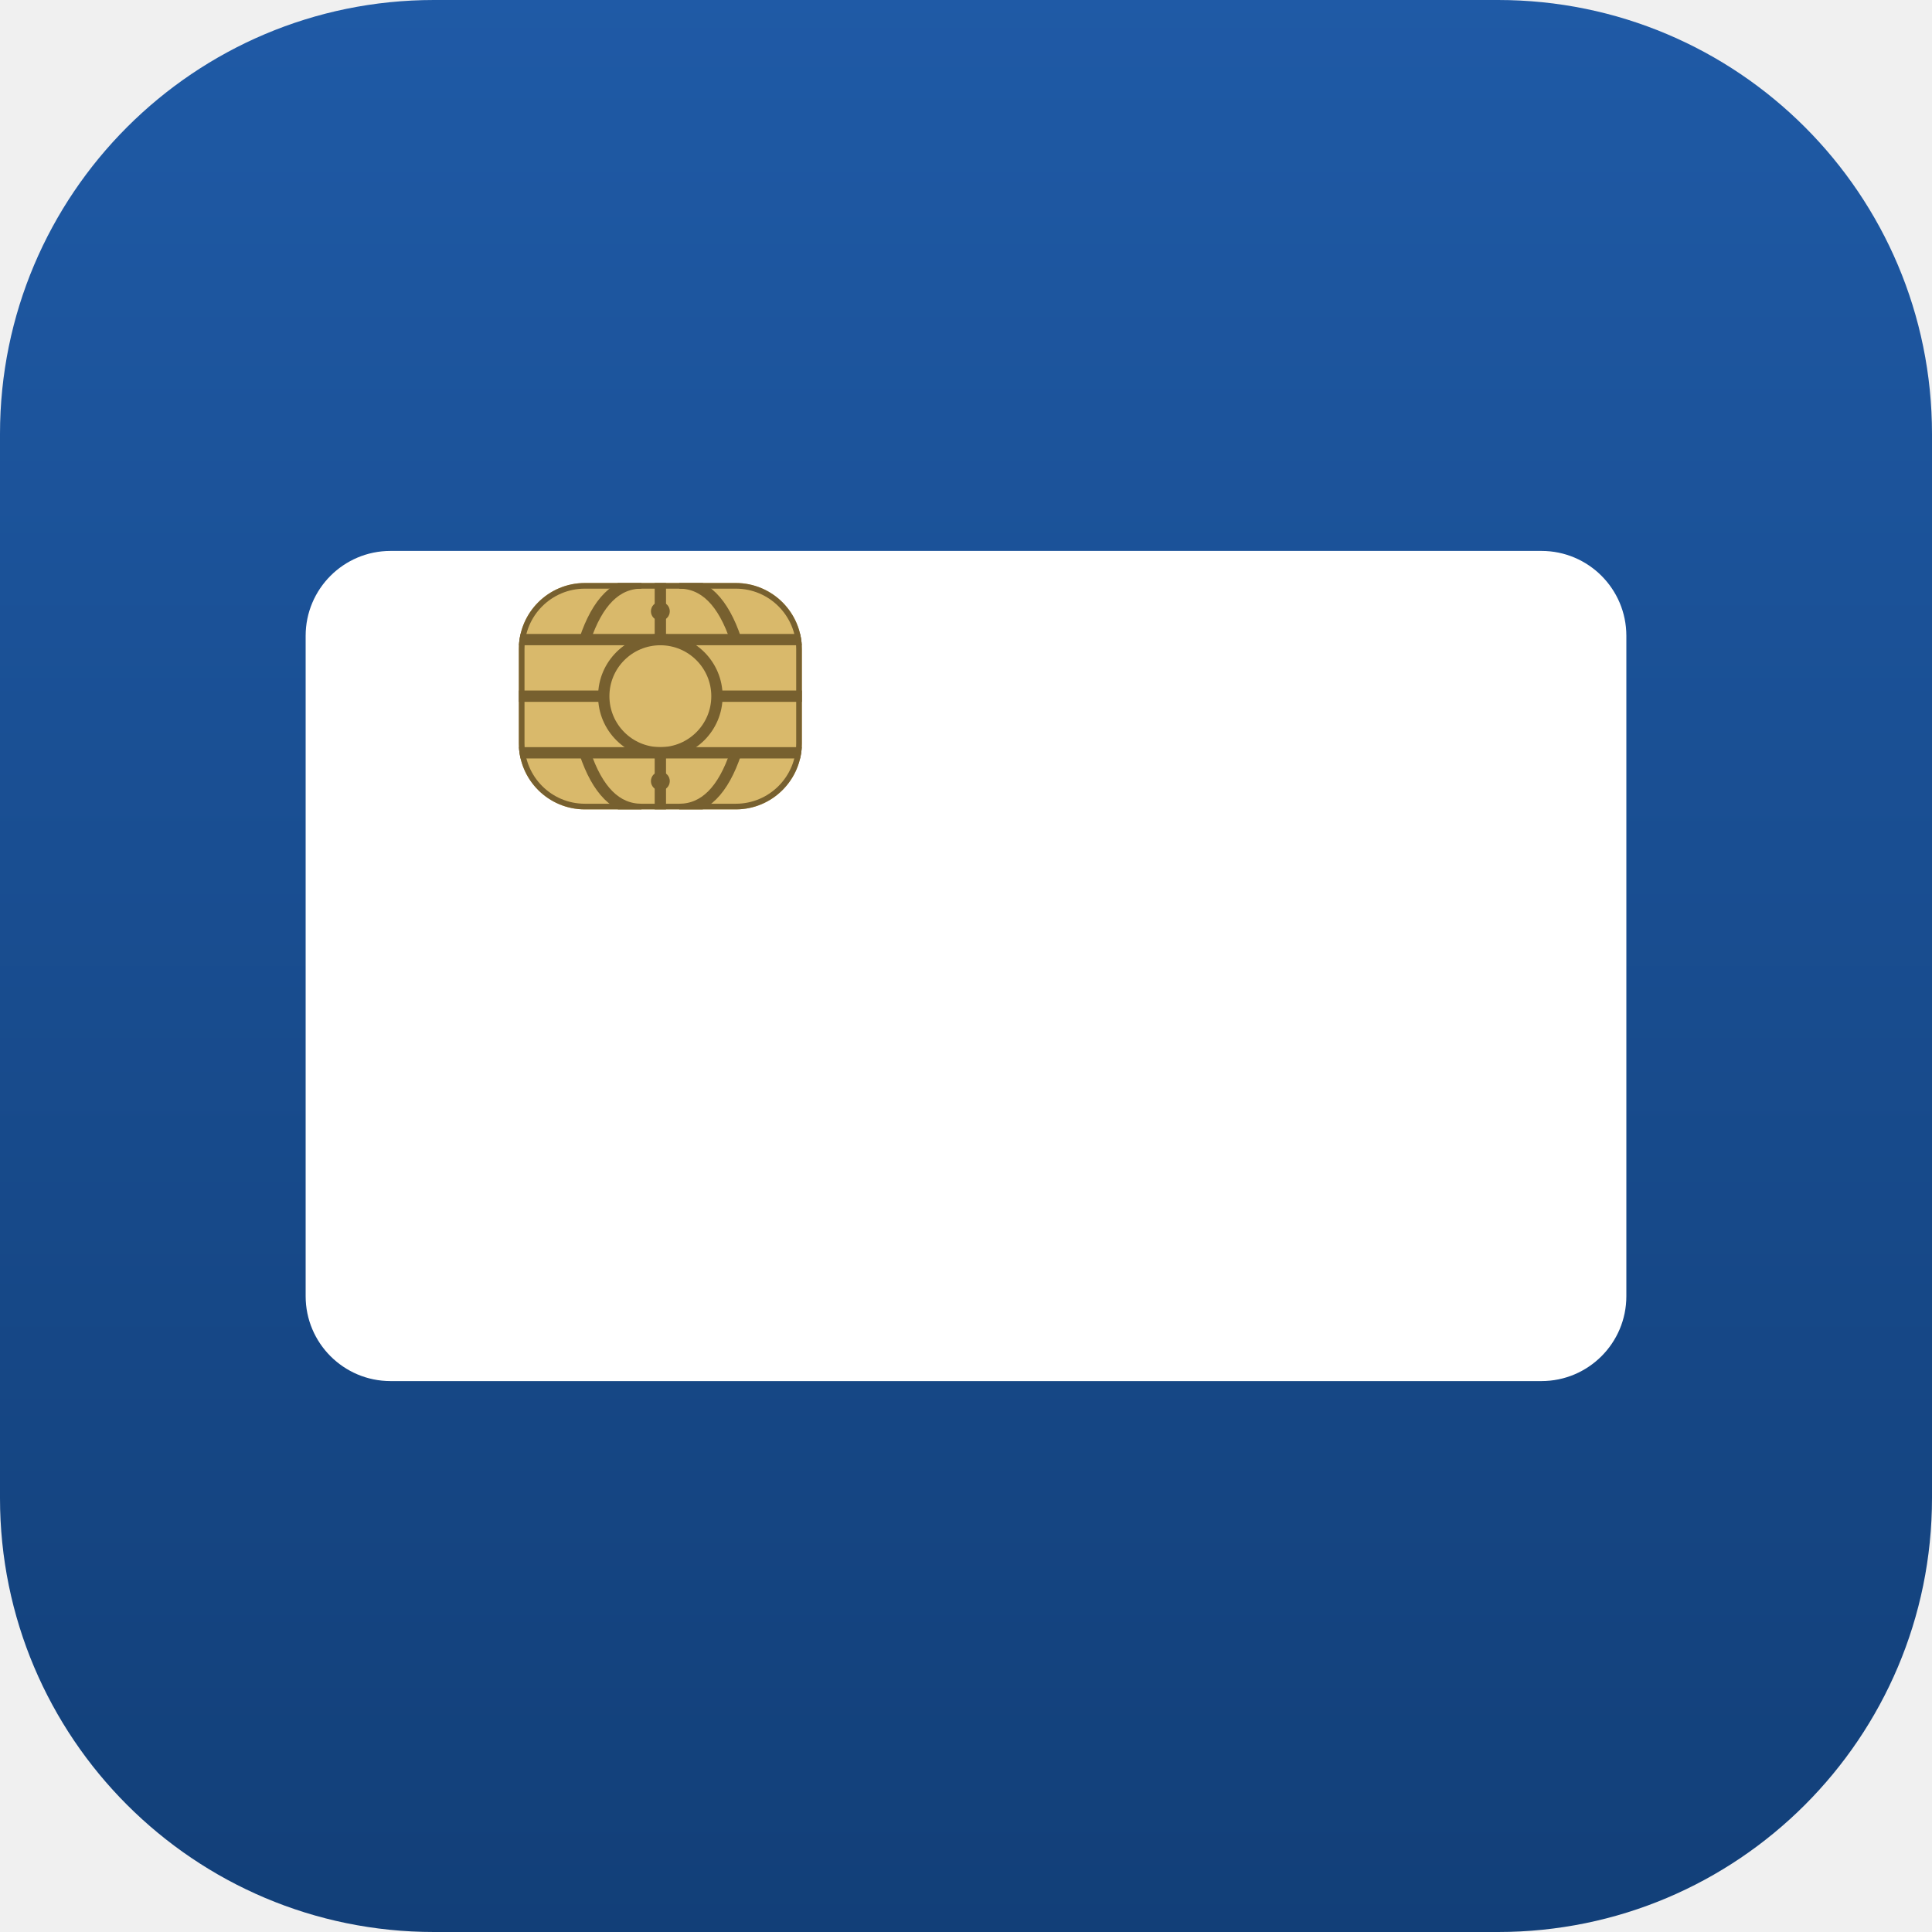
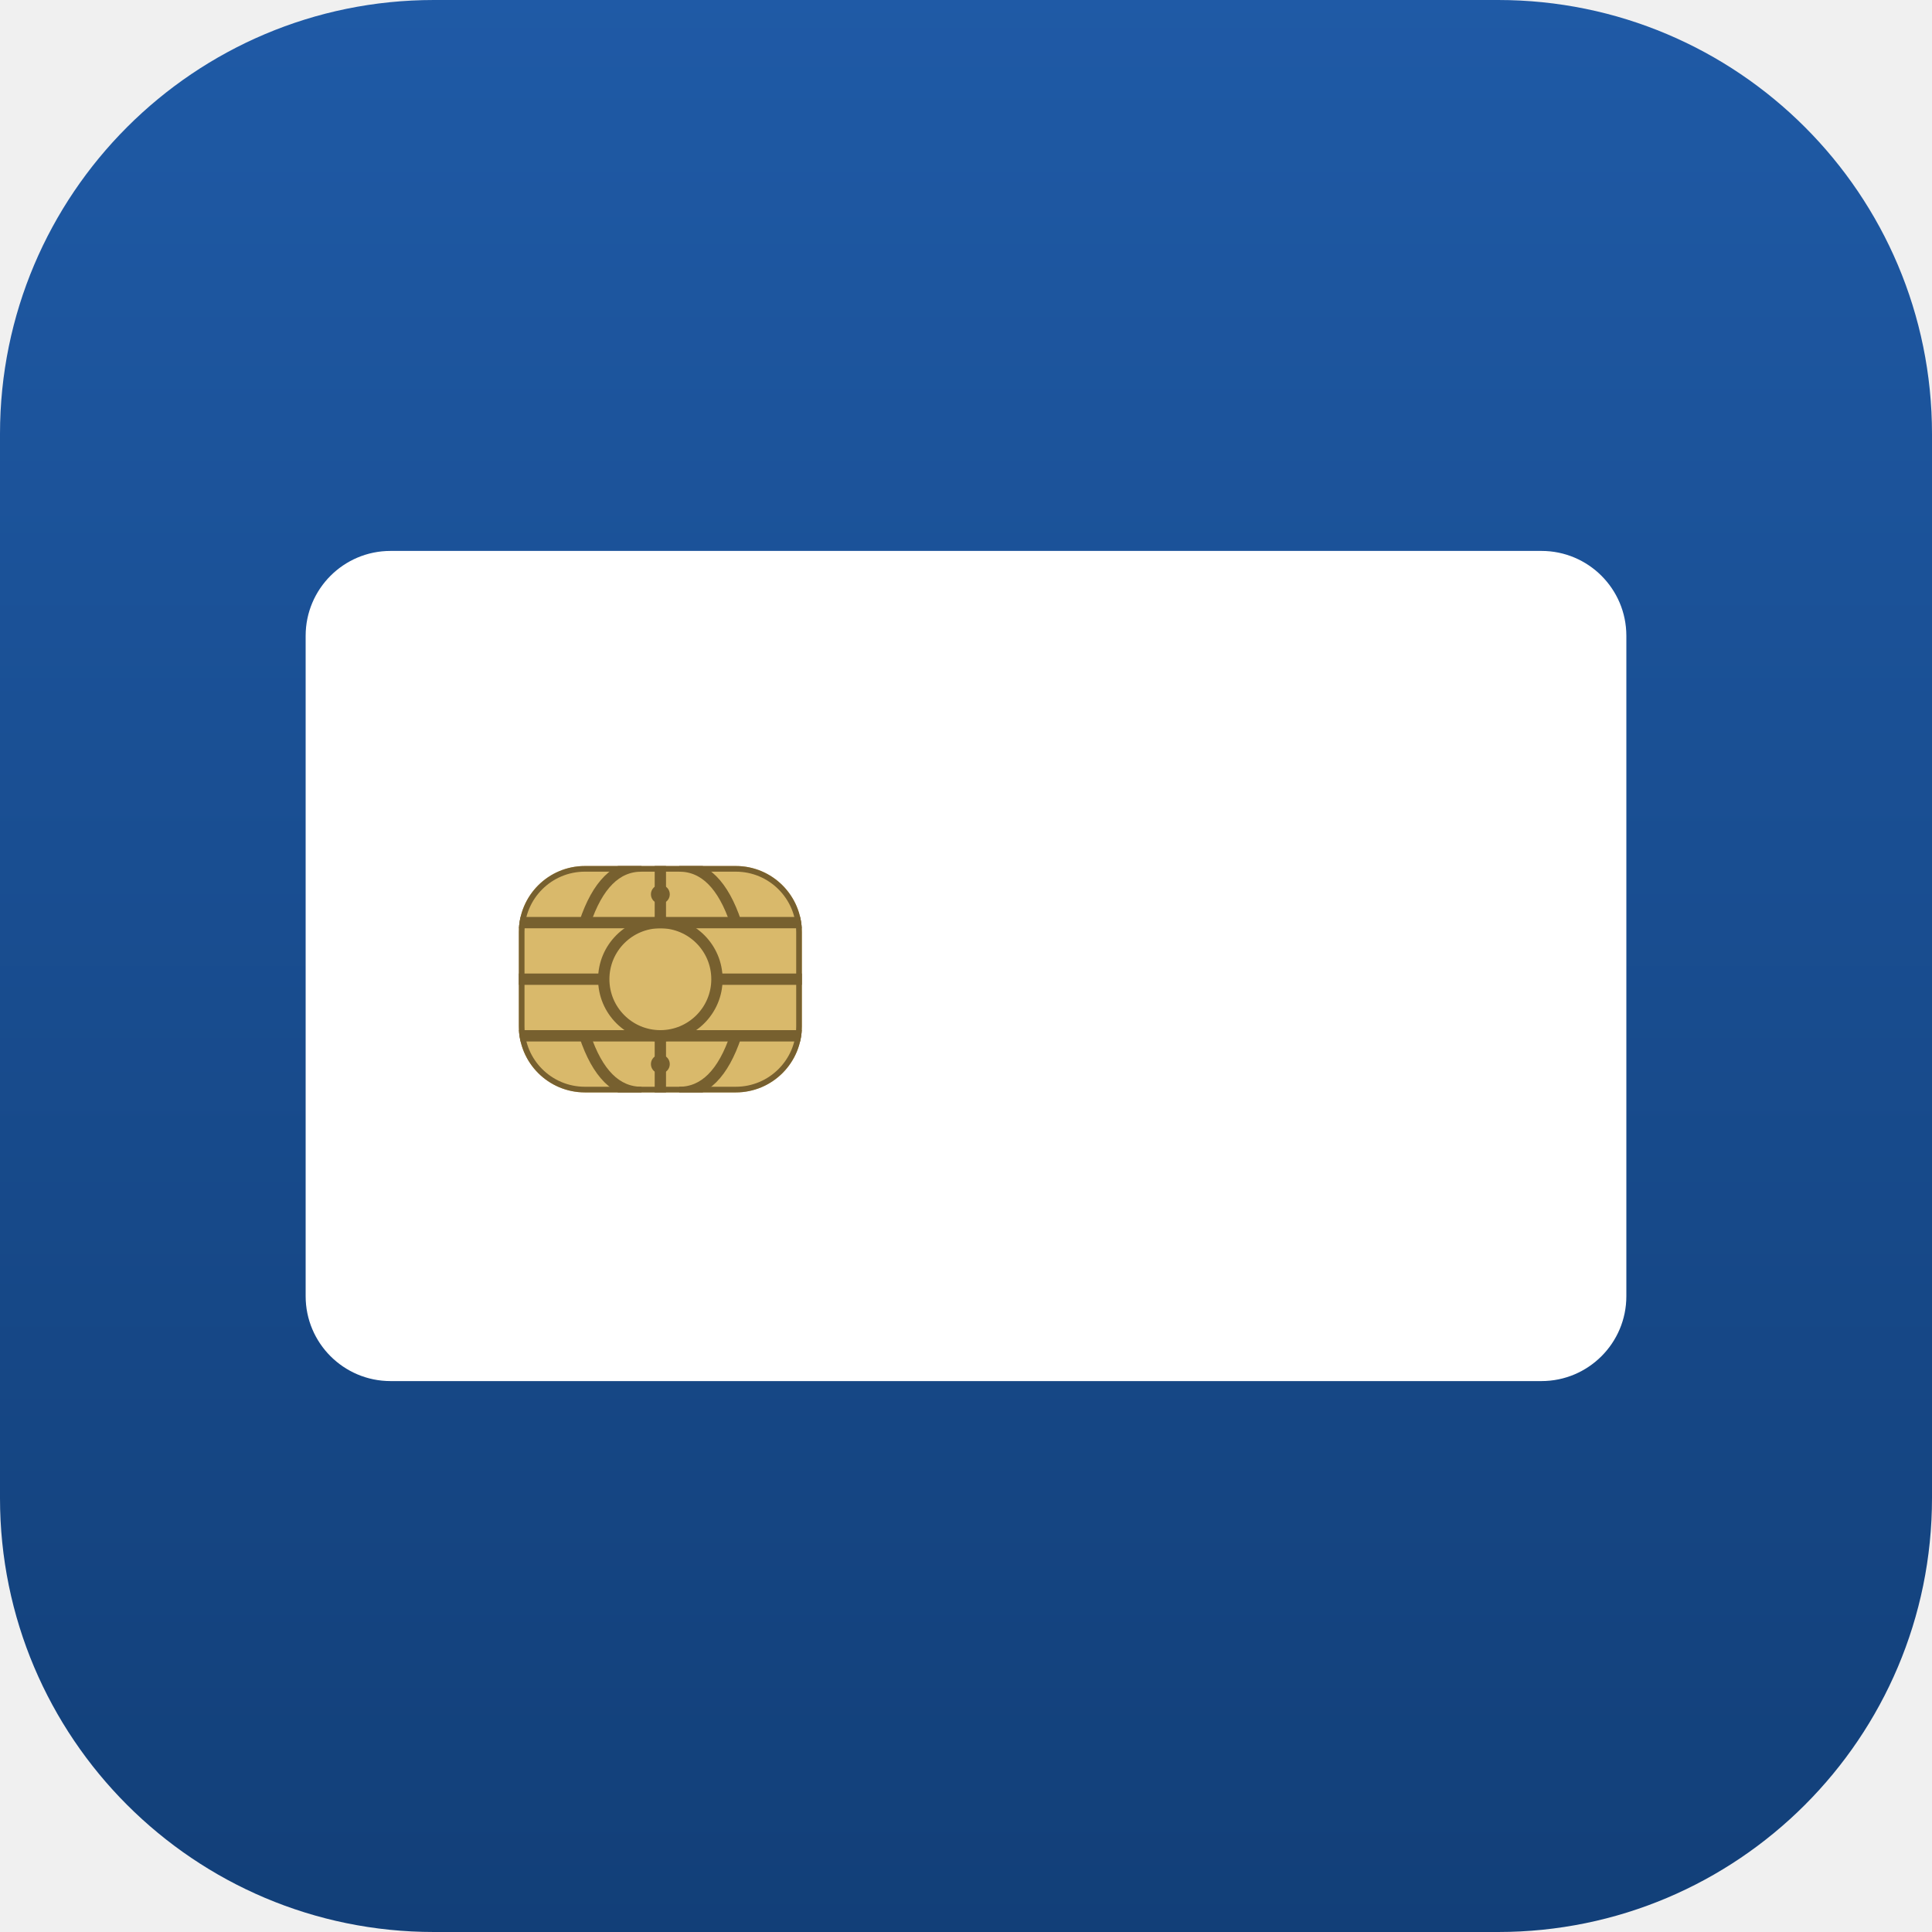
<svg xmlns="http://www.w3.org/2000/svg" viewBox="0 0 1024 1024" width="1024" height="1024">
  <defs>
    <linearGradient id="field" x1="0" y1="0" x2="0" y2="1">
      <stop offset="0" stop-color="#1f5aa6" />
      <stop offset="1" stop-color="#123f78" />
    </linearGradient>
  </defs>
  <rect x="0" y="0" width="1024" height="1024" rx="230" fill="url(#field)" />
  <rect x="162" y="292" width="700" height="440" rx="45" fill="#FFFFFF" />
-   <g transform="translate(35,-75)">
+   <g transform="translate(35,75)">
    <g transform="matrix(1,0,0,-1,0,1024)">
      <defs>
        <clipPath id="pad">
          <rect x="240" y="520" width="150" height="120" rx="35" />
        </clipPath>
      </defs>
      <rect x="240" y="520" width="150" height="120" rx="35" fill="#D9B96B" />
      <g clip-path="url(#pad)" fill="none" stroke="#77602F" stroke-width="6">
        <path d="M 240 610 H 390 M 240 550 H 390" />
        <path d="M 285 580 A 30 30 0 1 0 345 580 A 30 30 0 1 0 285 580" />
        <path d="M 315 640 V 610 M 315 550 V 520" />
        <path d="M 275 610 Q 285 640 305 640 M 355 610 Q 345 640 325 640 M 275 550 Q 285 520 305 520 M 355 550 Q 345 520 325 520" />
        <path d="M 240 580 H 285 M 345 580 H 390" />
        <rect x="240" y="520" width="150" height="120" rx="35" />
        <circle cx="315" cy="625" r="5" fill="#77602F" stroke="none" />
        <circle cx="315" cy="535" r="5" fill="#77602F" stroke="none" />
      </g>
    </g>
  </g>
</svg>
